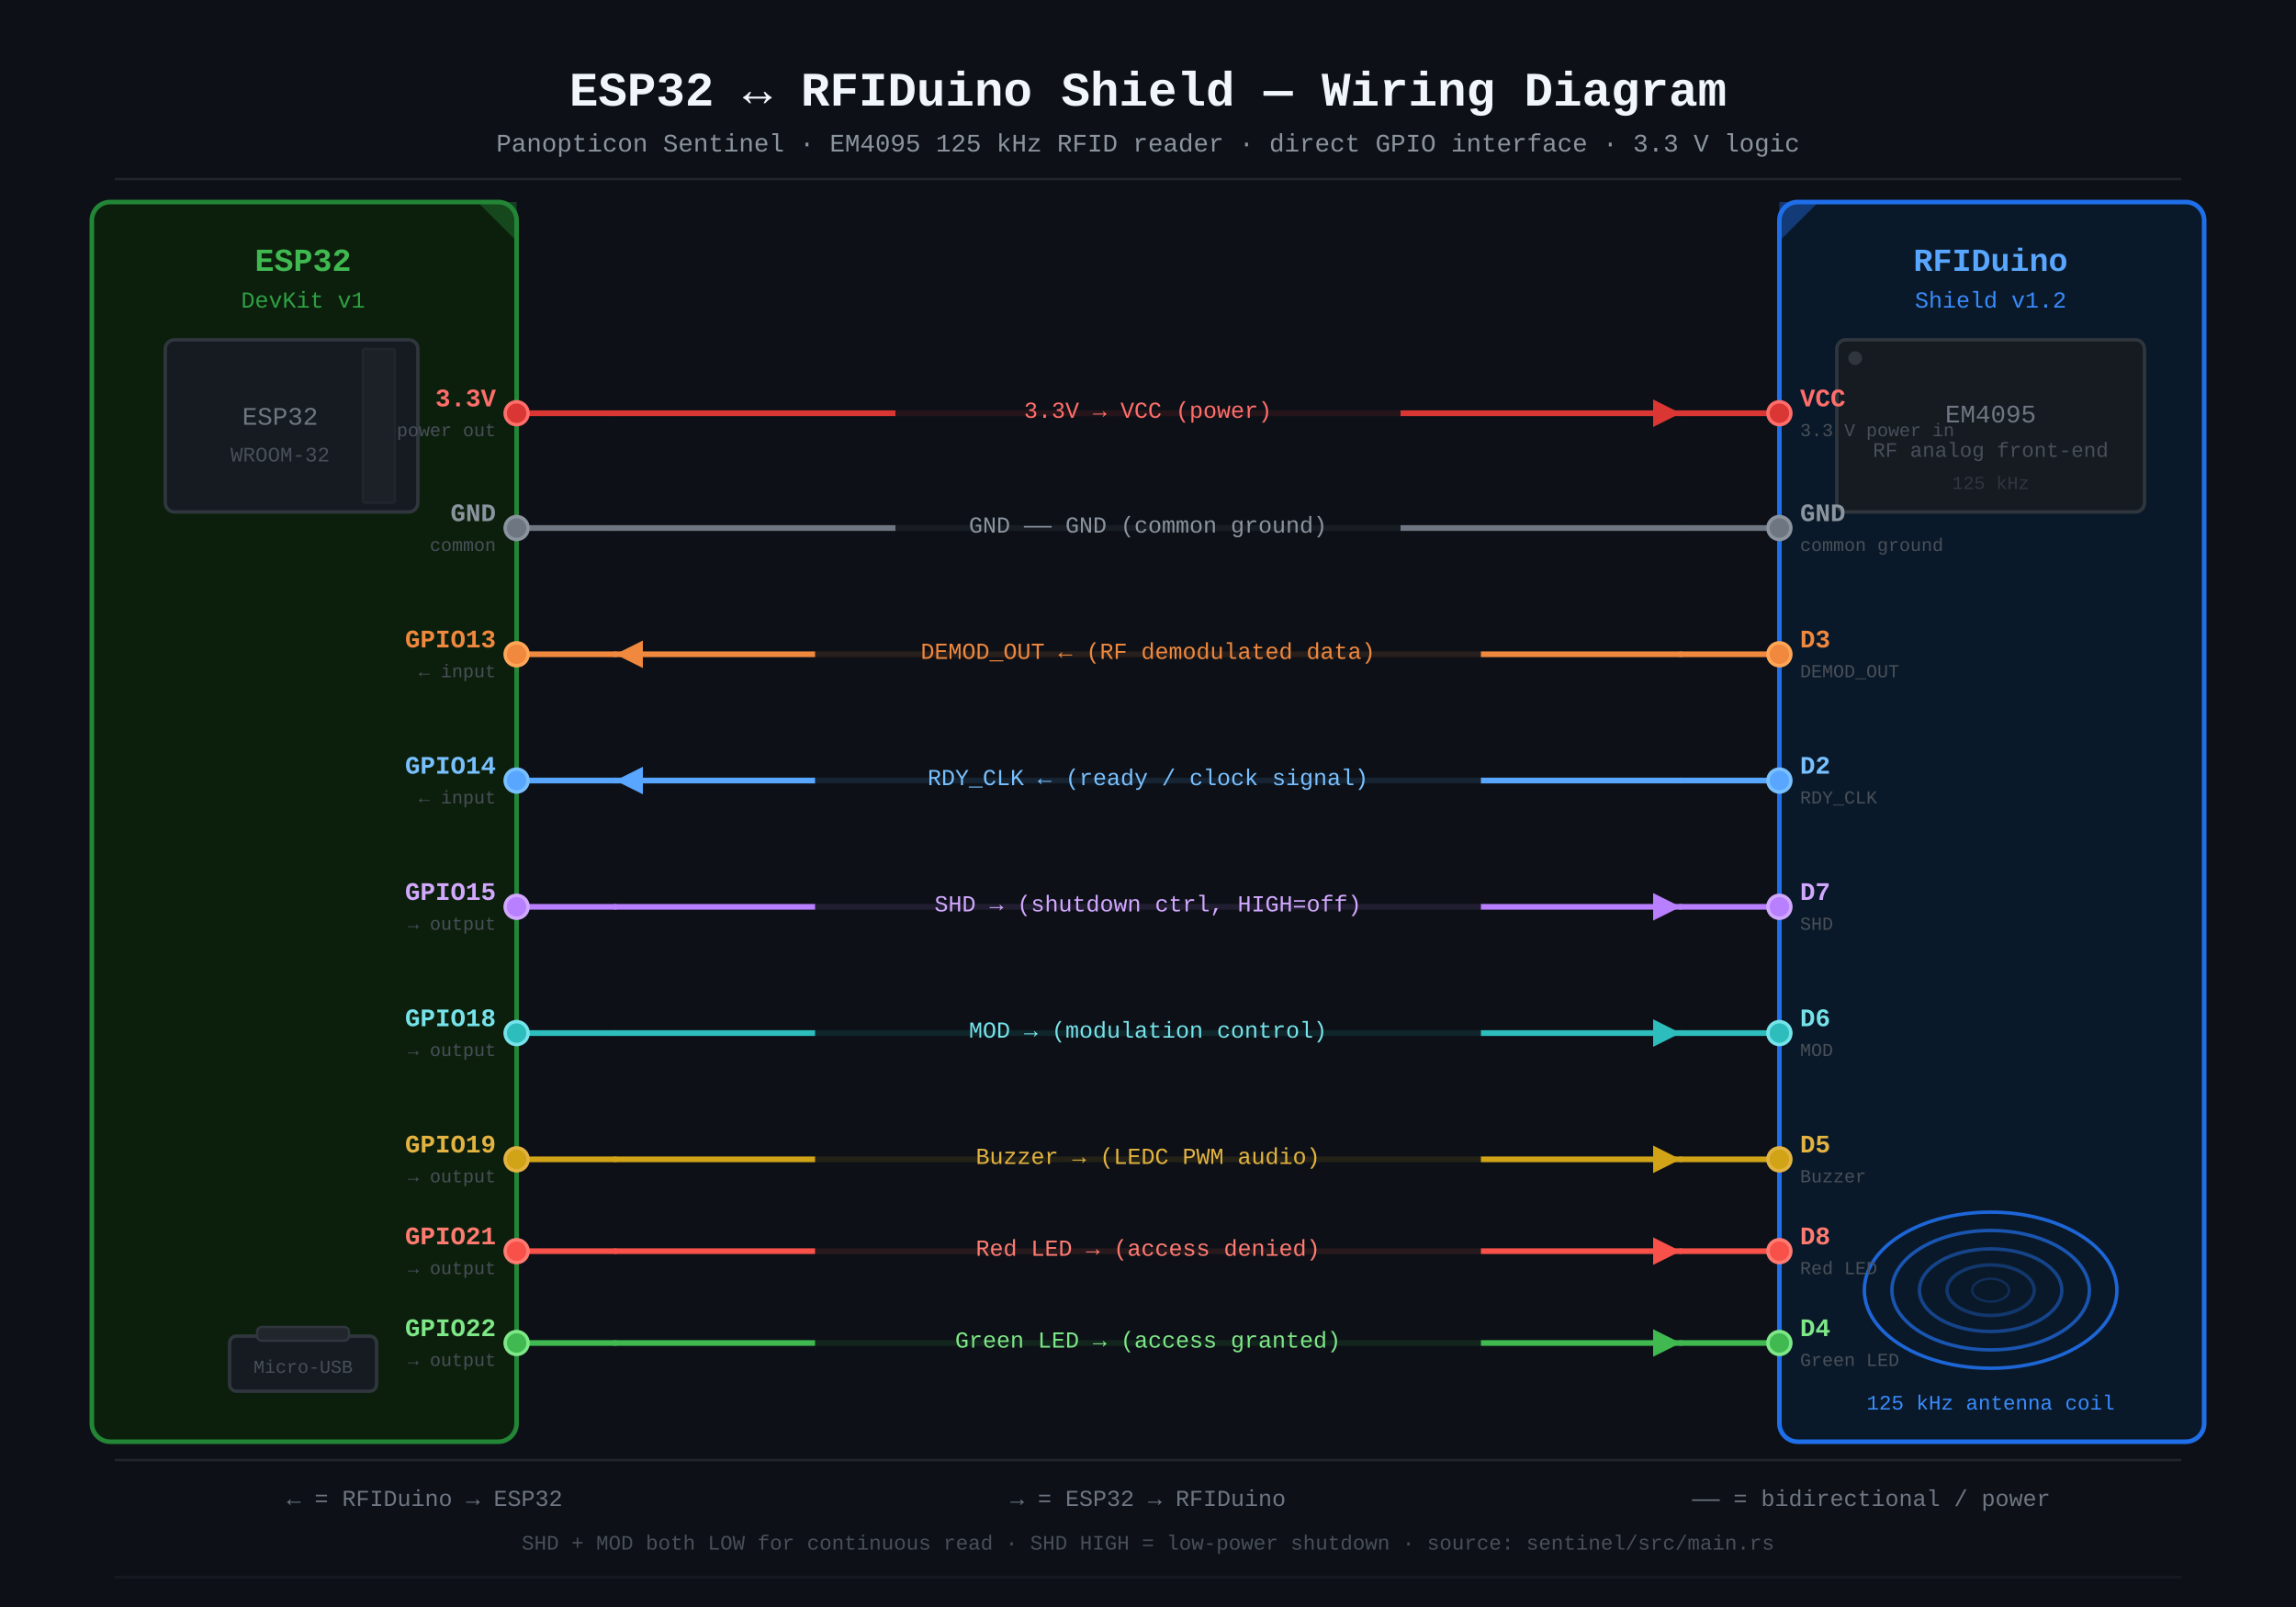
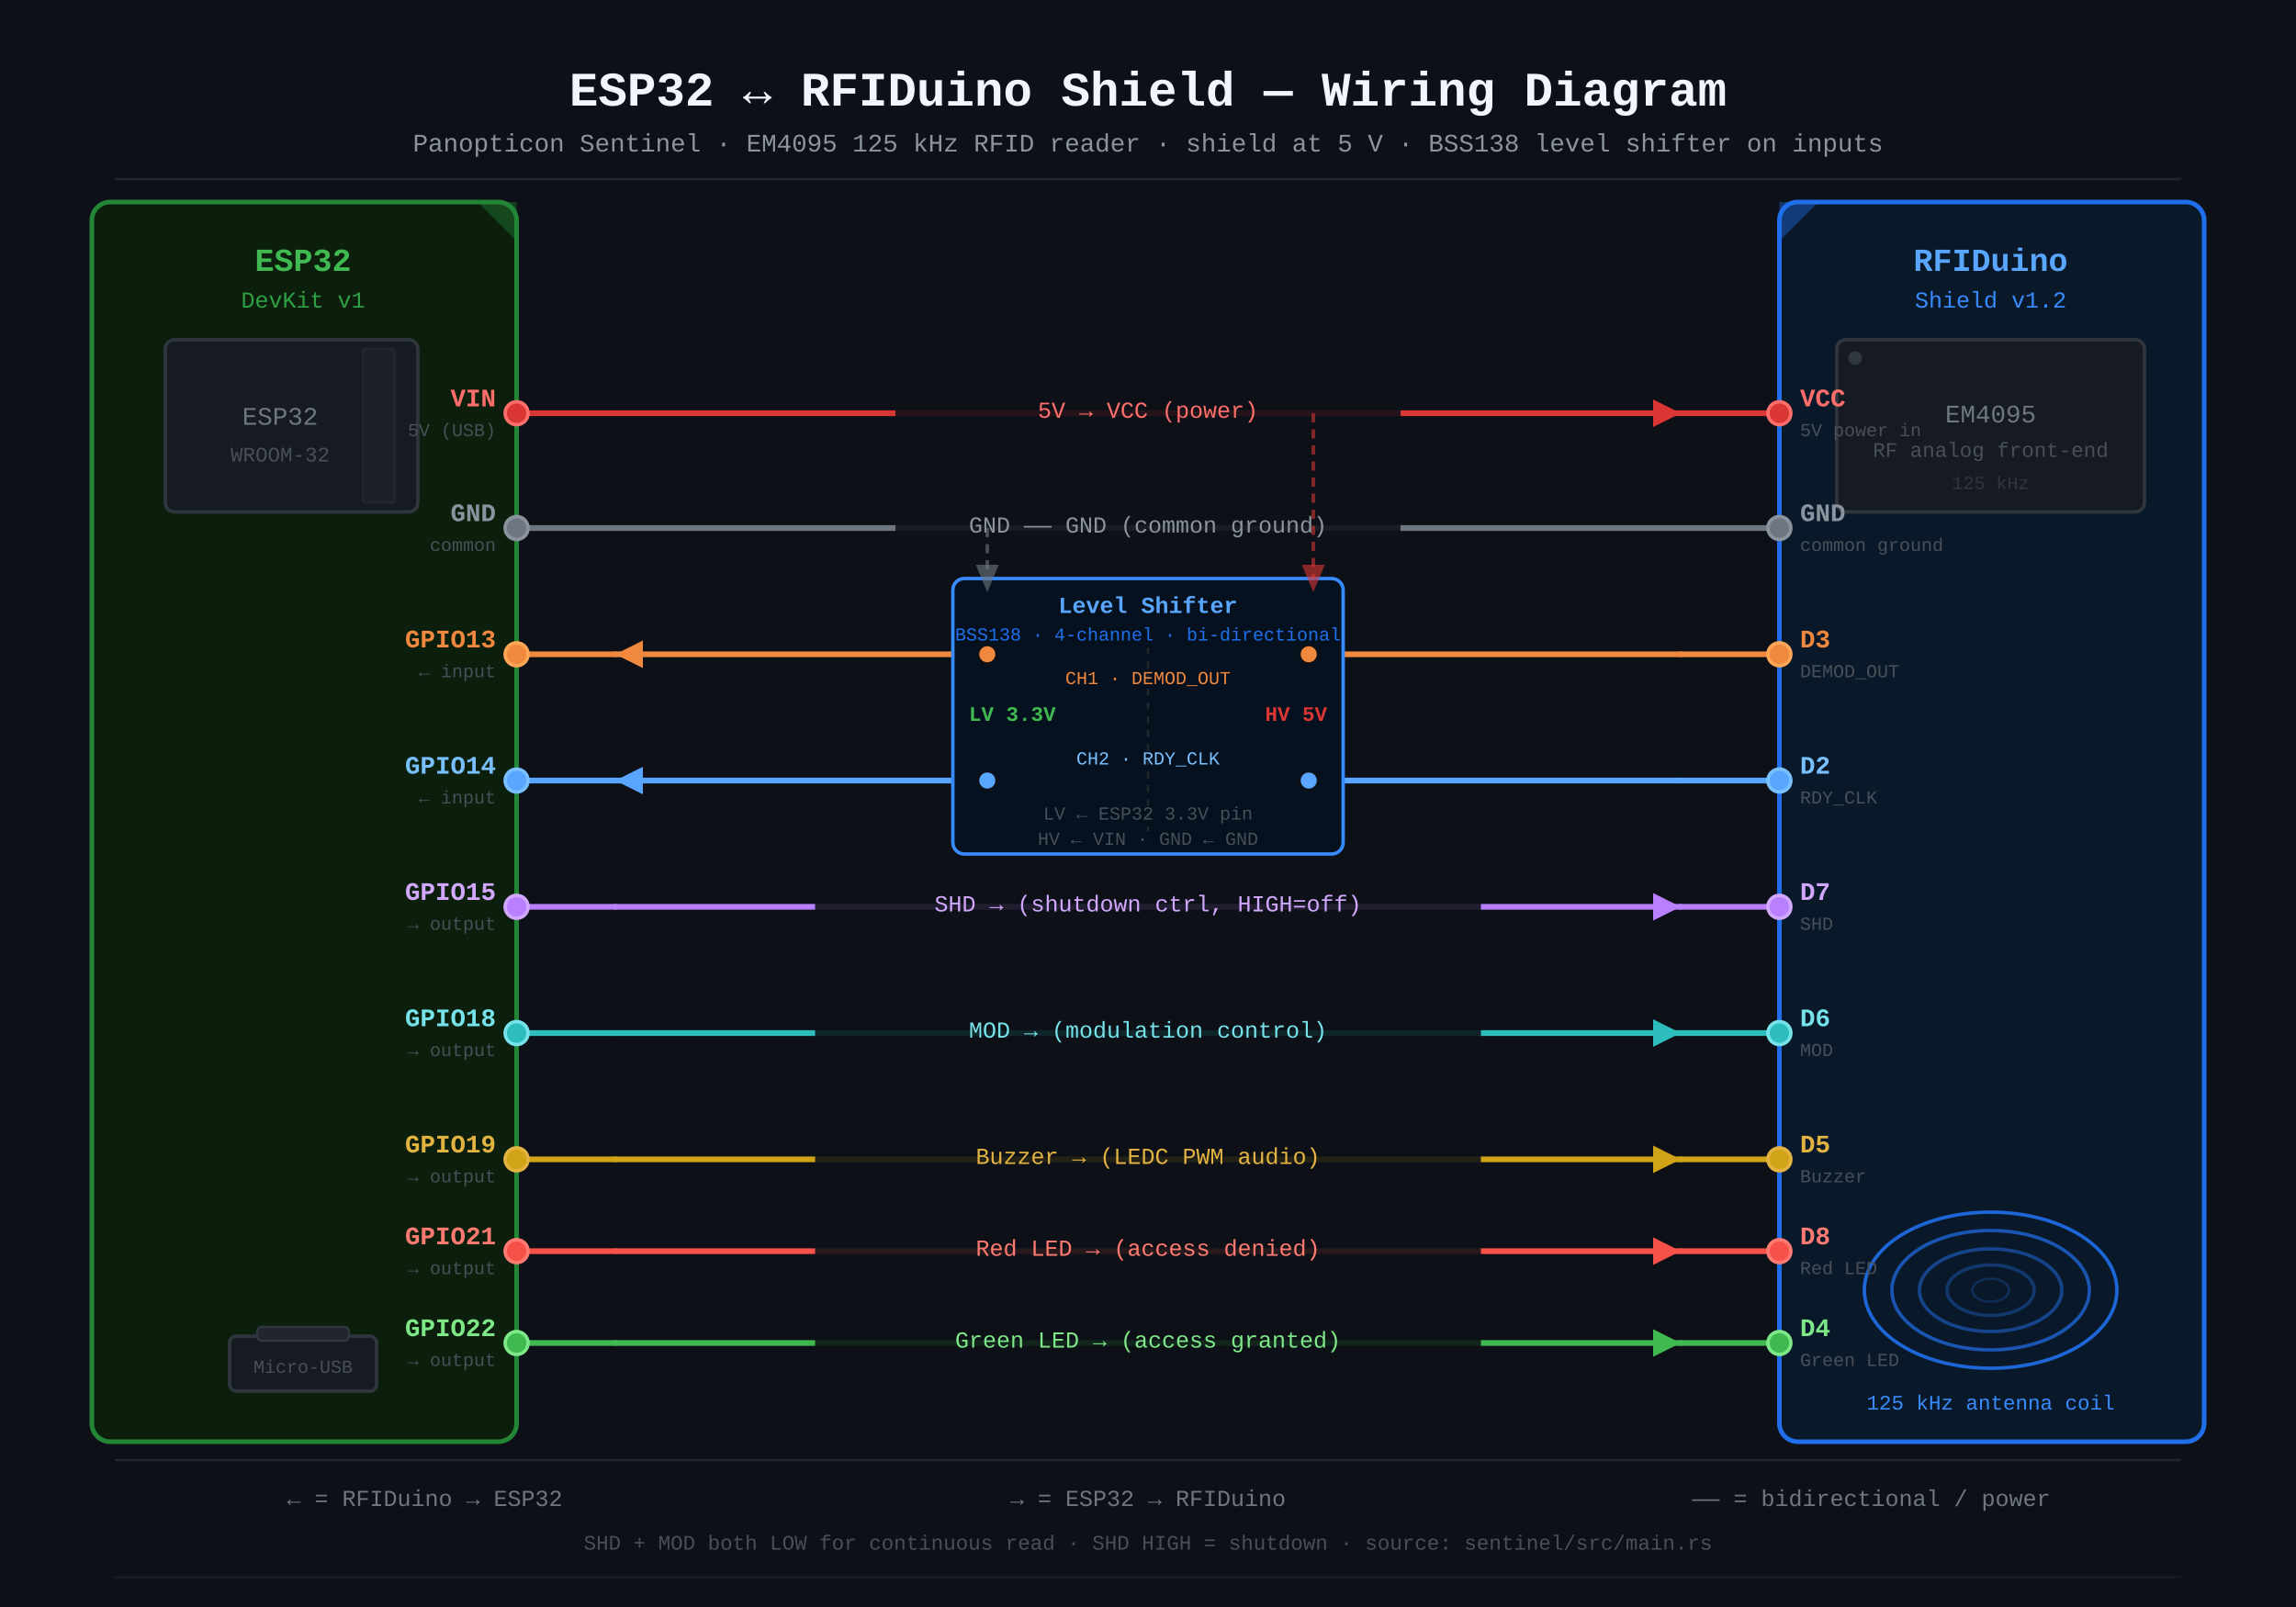
<svg xmlns="http://www.w3.org/2000/svg" width="1000" height="700" viewBox="0 0 1000 700">
  <rect width="1000" height="700" fill="#0d1117" />
  <text x="500" y="46" text-anchor="middle" font-family="'Courier New', Consolas, monospace" font-size="21" font-weight="bold" fill="#f0f6fc">ESP32  ↔  RFIDuino Shield  —  Wiring Diagram</text>
-   <text x="500" y="66" text-anchor="middle" font-family="'Courier New', Consolas, monospace" font-size="11" fill="#8b949e">Panopticon Sentinel  ·  EM4095 125 kHz RFID reader  ·  direct GPIO interface  ·  3.3 V logic</text>
+   <text x="500" y="66" text-anchor="middle" font-family="'Courier New', Consolas, monospace" font-size="11" fill="#8b949e">Panopticon Sentinel  ·  EM4095 125 kHz RFID reader  ·  shield at 5 V  ·  BSS138 level shifter on inputs</text>
  <line x1="50" y1="78" x2="950" y2="78" stroke="#21262d" stroke-width="1" />
  <rect x="40" y="88" width="185" height="540" fill="#0c1f0c" stroke="#238636" stroke-width="2" rx="8" />
  <polygon points="208,88 225,88 225,105" fill="#238636" opacity="0.4" />
  <text x="132" y="118" text-anchor="middle" font-family="'Courier New', monospace" font-size="14" font-weight="bold" fill="#3fb950">ESP32</text>
  <text x="132" y="134" text-anchor="middle" font-family="'Courier New', monospace" font-size="10" fill="#2ea043">DevKit v1</text>
  <rect x="72" y="148" width="110" height="75" rx="4" fill="#161b22" stroke="#30363d" stroke-width="1.5" />
  <rect x="158" y="152" width="14" height="67" rx="1" fill="#1c2128" stroke="#21262d" stroke-width="1" />
  <text x="122" y="185" text-anchor="middle" font-family="'Courier New', monospace" font-size="11" fill="#6e7681">ESP32</text>
  <text x="122" y="201" text-anchor="middle" font-family="'Courier New', monospace" font-size="9" fill="#484f58">WROOM-32</text>
  <rect x="100" y="582" width="64" height="24" rx="3" fill="#161b22" stroke="#30363d" stroke-width="1.5" />
  <rect x="112" y="578" width="40" height="6" rx="2" fill="#21262d" stroke="#30363d" stroke-width="1" />
  <text x="132" y="598" text-anchor="middle" font-family="'Courier New', monospace" font-size="8" fill="#484f58">Micro-USB</text>
  <line x1="225" y1="180" x2="268" y2="180" stroke="#da3633" stroke-width="2.5" stroke-linecap="round" />
  <circle cx="225" cy="180" r="5" fill="#da3633" stroke="#ff6e6a" stroke-width="1.5" />
-   <text x="216" y="177" text-anchor="end" font-family="'Courier New', monospace" font-size="11" font-weight="bold" fill="#ff6e6a">3.3V</text>
-   <text x="216" y="190" text-anchor="end" font-family="'Courier New', monospace" font-size="8" fill="#484f58">power out</text>
+   <text x="216" y="177" text-anchor="end" font-family="'Courier New', monospace" font-size="11" font-weight="bold" fill="#ff6e6a">VIN</text>
+   <text x="216" y="190" text-anchor="end" font-family="'Courier New', monospace" font-size="8" fill="#484f58">5V (USB)</text>
  <line x1="225" y1="230" x2="268" y2="230" stroke="#6e7681" stroke-width="2.5" stroke-linecap="round" />
  <circle cx="225" cy="230" r="5" fill="#6e7681" stroke="#8b949e" stroke-width="1.5" />
  <text x="216" y="227" text-anchor="end" font-family="'Courier New', monospace" font-size="11" font-weight="bold" fill="#8b949e">GND</text>
  <text x="216" y="240" text-anchor="end" font-family="'Courier New', monospace" font-size="8" fill="#484f58">common</text>
  <line x1="225" y1="285" x2="268" y2="285" stroke="#f0883e" stroke-width="2.5" stroke-linecap="round" />
  <circle cx="225" cy="285" r="5" fill="#f0883e" stroke="#ffa657" stroke-width="1.5" />
  <text x="216" y="282" text-anchor="end" font-family="'Courier New', monospace" font-size="11" font-weight="bold" fill="#f0883e">GPIO13</text>
  <text x="216" y="295" text-anchor="end" font-family="'Courier New', monospace" font-size="8" fill="#484f58">← input</text>
  <line x1="225" y1="340" x2="268" y2="340" stroke="#58a6ff" stroke-width="2.5" stroke-linecap="round" />
  <circle cx="225" cy="340" r="5" fill="#58a6ff" stroke="#79c0ff" stroke-width="1.5" />
  <text x="216" y="337" text-anchor="end" font-family="'Courier New', monospace" font-size="11" font-weight="bold" fill="#79c0ff">GPIO14</text>
  <text x="216" y="350" text-anchor="end" font-family="'Courier New', monospace" font-size="8" fill="#484f58">← input</text>
  <line x1="225" y1="395" x2="268" y2="395" stroke="#b87fff" stroke-width="2.5" stroke-linecap="round" />
  <circle cx="225" cy="395" r="5" fill="#b87fff" stroke="#d2a8ff" stroke-width="1.5" />
  <text x="216" y="392" text-anchor="end" font-family="'Courier New', monospace" font-size="11" font-weight="bold" fill="#d2a8ff">GPIO15</text>
  <text x="216" y="405" text-anchor="end" font-family="'Courier New', monospace" font-size="8" fill="#484f58">→ output</text>
  <line x1="225" y1="450" x2="268" y2="450" stroke="#2dbdbd" stroke-width="2.5" stroke-linecap="round" />
  <circle cx="225" cy="450" r="5" fill="#2dbdbd" stroke="#76e3ea" stroke-width="1.5" />
  <text x="216" y="447" text-anchor="end" font-family="'Courier New', monospace" font-size="11" font-weight="bold" fill="#76e3ea">GPIO18</text>
  <text x="216" y="460" text-anchor="end" font-family="'Courier New', monospace" font-size="8" fill="#484f58">→ output</text>
  <line x1="225" y1="505" x2="268" y2="505" stroke="#d1a317" stroke-width="2.5" stroke-linecap="round" />
  <circle cx="225" cy="505" r="5" fill="#d1a317" stroke="#e3b341" stroke-width="1.5" />
  <text x="216" y="502" text-anchor="end" font-family="'Courier New', monospace" font-size="11" font-weight="bold" fill="#e3b341">GPIO19</text>
  <text x="216" y="515" text-anchor="end" font-family="'Courier New', monospace" font-size="8" fill="#484f58">→ output</text>
  <line x1="225" y1="545" x2="268" y2="545" stroke="#f85149" stroke-width="2.5" stroke-linecap="round" />
  <circle cx="225" cy="545" r="5" fill="#f85149" stroke="#ff7b72" stroke-width="1.5" />
  <text x="216" y="542" text-anchor="end" font-family="'Courier New', monospace" font-size="11" font-weight="bold" fill="#ff7b72">GPIO21</text>
  <text x="216" y="555" text-anchor="end" font-family="'Courier New', monospace" font-size="8" fill="#484f58">→ output</text>
  <line x1="225" y1="585" x2="268" y2="585" stroke="#3fb950" stroke-width="2.5" stroke-linecap="round" />
  <circle cx="225" cy="585" r="5" fill="#3fb950" stroke="#7ee787" stroke-width="1.5" />
  <text x="216" y="582" text-anchor="end" font-family="'Courier New', monospace" font-size="11" font-weight="bold" fill="#7ee787">GPIO22</text>
  <text x="216" y="595" text-anchor="end" font-family="'Courier New', monospace" font-size="8" fill="#484f58">→ output</text>
  <rect x="775" y="88" width="185" height="540" fill="#0a1929" stroke="#1f6feb" stroke-width="2" rx="8" />
  <polygon points="775,88 792,88 775,105" fill="#1f6feb" opacity="0.4" />
  <text x="867" y="118" text-anchor="middle" font-family="'Courier New', monospace" font-size="14" font-weight="bold" fill="#58a6ff">RFIDuino</text>
  <text x="867" y="134" text-anchor="middle" font-family="'Courier New', monospace" font-size="10" fill="#388bfd">Shield v1.2</text>
  <rect x="800" y="148" width="134" height="75" rx="4" fill="#161b22" stroke="#30363d" stroke-width="1.5" />
  <circle cx="808" cy="156" r="3" fill="#30363d" />
  <text x="867" y="184" text-anchor="middle" font-family="'Courier New', monospace" font-size="11" fill="#6e7681">EM4095</text>
  <text x="867" y="199" text-anchor="middle" font-family="'Courier New', monospace" font-size="9" fill="#484f58">RF analog front-end</text>
  <text x="867" y="213" text-anchor="middle" font-family="'Courier New', monospace" font-size="8" fill="#30363d">125 kHz</text>
  <g transform="translate(867,562)">
    <ellipse rx="55" ry="34" fill="none" stroke="#1f6feb" stroke-width="1.5" opacity="0.9" />
    <ellipse rx="43" ry="26" fill="none" stroke="#1f6feb" stroke-width="1.5" opacity="0.7" />
    <ellipse rx="31" ry="18" fill="none" stroke="#1f6feb" stroke-width="1.5" opacity="0.5" />
    <ellipse rx="19" ry="11" fill="none" stroke="#1f6feb" stroke-width="1.5" opacity="0.35" />
    <ellipse rx="8" ry="5" fill="none" stroke="#1f6feb" stroke-width="1" opacity="0.25" />
    <text x="0" y="52" text-anchor="middle" font-family="'Courier New', monospace" font-size="9" fill="#388bfd">125 kHz antenna coil</text>
  </g>
  <line x1="732" y1="180" x2="775" y2="180" stroke="#da3633" stroke-width="2.5" stroke-linecap="round" />
  <circle cx="775" cy="180" r="5" fill="#da3633" stroke="#ff6e6a" stroke-width="1.5" />
  <text x="784" y="177" text-anchor="start" font-family="'Courier New', monospace" font-size="11" font-weight="bold" fill="#ff6e6a">VCC</text>
-   <text x="784" y="190" text-anchor="start" font-family="'Courier New', monospace" font-size="8" fill="#484f58">3.3 V power in</text>
+   <text x="784" y="190" text-anchor="start" font-family="'Courier New', monospace" font-size="8" fill="#484f58">5V power in</text>
  <line x1="732" y1="230" x2="775" y2="230" stroke="#6e7681" stroke-width="2.5" stroke-linecap="round" />
  <circle cx="775" cy="230" r="5" fill="#6e7681" stroke="#8b949e" stroke-width="1.5" />
  <text x="784" y="227" text-anchor="start" font-family="'Courier New', monospace" font-size="11" font-weight="bold" fill="#8b949e">GND</text>
  <text x="784" y="240" text-anchor="start" font-family="'Courier New', monospace" font-size="8" fill="#484f58">common ground</text>
  <line x1="732" y1="285" x2="775" y2="285" stroke="#f0883e" stroke-width="2.5" stroke-linecap="round" />
  <circle cx="775" cy="285" r="5" fill="#f0883e" stroke="#ffa657" stroke-width="1.5" />
  <text x="784" y="282" text-anchor="start" font-family="'Courier New', monospace" font-size="11" font-weight="bold" fill="#f0883e">D3</text>
  <text x="784" y="295" text-anchor="start" font-family="'Courier New', monospace" font-size="8" fill="#484f58">DEMOD_OUT</text>
  <line x1="732" y1="340" x2="775" y2="340" stroke="#58a6ff" stroke-width="2.5" stroke-linecap="round" />
  <circle cx="775" cy="340" r="5" fill="#58a6ff" stroke="#79c0ff" stroke-width="1.5" />
  <text x="784" y="337" text-anchor="start" font-family="'Courier New', monospace" font-size="11" font-weight="bold" fill="#79c0ff">D2</text>
  <text x="784" y="350" text-anchor="start" font-family="'Courier New', monospace" font-size="8" fill="#484f58">RDY_CLK</text>
  <line x1="732" y1="395" x2="775" y2="395" stroke="#b87fff" stroke-width="2.5" stroke-linecap="round" />
  <circle cx="775" cy="395" r="5" fill="#b87fff" stroke="#d2a8ff" stroke-width="1.5" />
  <text x="784" y="392" text-anchor="start" font-family="'Courier New', monospace" font-size="11" font-weight="bold" fill="#d2a8ff">D7</text>
  <text x="784" y="405" text-anchor="start" font-family="'Courier New', monospace" font-size="8" fill="#484f58">SHD</text>
  <line x1="732" y1="450" x2="775" y2="450" stroke="#2dbdbd" stroke-width="2.5" stroke-linecap="round" />
  <circle cx="775" cy="450" r="5" fill="#2dbdbd" stroke="#76e3ea" stroke-width="1.5" />
  <text x="784" y="447" text-anchor="start" font-family="'Courier New', monospace" font-size="11" font-weight="bold" fill="#76e3ea">D6</text>
  <text x="784" y="460" text-anchor="start" font-family="'Courier New', monospace" font-size="8" fill="#484f58">MOD</text>
  <line x1="732" y1="505" x2="775" y2="505" stroke="#d1a317" stroke-width="2.5" stroke-linecap="round" />
  <circle cx="775" cy="505" r="5" fill="#d1a317" stroke="#e3b341" stroke-width="1.5" />
  <text x="784" y="502" text-anchor="start" font-family="'Courier New', monospace" font-size="11" font-weight="bold" fill="#e3b341">D5</text>
  <text x="784" y="515" text-anchor="start" font-family="'Courier New', monospace" font-size="8" fill="#484f58">Buzzer</text>
  <line x1="732" y1="545" x2="775" y2="545" stroke="#f85149" stroke-width="2.5" stroke-linecap="round" />
  <circle cx="775" cy="545" r="5" fill="#f85149" stroke="#ff7b72" stroke-width="1.5" />
  <text x="784" y="542" text-anchor="start" font-family="'Courier New', monospace" font-size="11" font-weight="bold" fill="#ff7b72">D8</text>
  <text x="784" y="555" text-anchor="start" font-family="'Courier New', monospace" font-size="8" fill="#484f58">Red LED</text>
  <line x1="732" y1="585" x2="775" y2="585" stroke="#3fb950" stroke-width="2.5" stroke-linecap="round" />
  <circle cx="775" cy="585" r="5" fill="#3fb950" stroke="#7ee787" stroke-width="1.5" />
  <text x="784" y="582" text-anchor="start" font-family="'Courier New', monospace" font-size="11" font-weight="bold" fill="#7ee787">D4</text>
  <text x="784" y="595" text-anchor="start" font-family="'Courier New', monospace" font-size="8" fill="#484f58">Green LED</text>
  <line x1="268" y1="180" x2="732" y2="180" stroke="#da3633" stroke-width="2.5" stroke-linecap="round" />
  <polygon points="720,174 732,180 720,186" fill="#da3633" />
  <rect x="390" y="170" width="220" height="18" rx="3" fill="#0d1117" opacity="0.88" />
-   <text x="500" y="182" text-anchor="middle" font-family="'Courier New', monospace" font-size="10" fill="#ff6e6a">3.3V  →  VCC   (power)</text>
+   <text x="500" y="182" text-anchor="middle" font-family="'Courier New', monospace" font-size="10" fill="#ff6e6a">5V  →  VCC   (power)</text>
  <line x1="268" y1="230" x2="732" y2="230" stroke="#6e7681" stroke-width="2.5" stroke-linecap="round" />
  <rect x="390" y="220" width="220" height="18" rx="3" fill="#0d1117" opacity="0.88" />
  <text x="500" y="232" text-anchor="middle" font-family="'Courier New', monospace" font-size="10" fill="#8b949e">GND  ——  GND   (common ground)</text>
-   <line x1="268" y1="285" x2="732" y2="285" stroke="#f0883e" stroke-width="2.5" stroke-linecap="round" />
-   <polygon points="280,279 268,285 280,291" fill="#f0883e" />
-   <rect x="355" y="275" width="290" height="18" rx="3" fill="#0d1117" opacity="0.88" />
-   <text x="500" y="287" text-anchor="middle" font-family="'Courier New', monospace" font-size="10" fill="#f0883e">DEMOD_OUT  ←   (RF demodulated data)</text>
-   <line x1="268" y1="340" x2="732" y2="340" stroke="#58a6ff" stroke-width="2.5" stroke-linecap="round" />
-   <polygon points="280,334 268,340 280,346" fill="#58a6ff" />
-   <rect x="355" y="330" width="290" height="18" rx="3" fill="#0d1117" opacity="0.88" />
-   <text x="500" y="342" text-anchor="middle" font-family="'Courier New', monospace" font-size="10" fill="#79c0ff">RDY_CLK  ←   (ready / clock signal)</text>
  <line x1="268" y1="395" x2="732" y2="395" stroke="#b87fff" stroke-width="2.5" stroke-linecap="round" />
  <polygon points="720,389 732,395 720,401" fill="#b87fff" />
  <rect x="355" y="385" width="290" height="18" rx="3" fill="#0d1117" opacity="0.88" />
  <text x="500" y="397" text-anchor="middle" font-family="'Courier New', monospace" font-size="10" fill="#d2a8ff">SHD  →   (shutdown ctrl, HIGH=off)</text>
  <line x1="268" y1="450" x2="732" y2="450" stroke="#2dbdbd" stroke-width="2.5" stroke-linecap="round" />
  <polygon points="720,444 732,450 720,456" fill="#2dbdbd" />
  <rect x="355" y="440" width="290" height="18" rx="3" fill="#0d1117" opacity="0.88" />
  <text x="500" y="452" text-anchor="middle" font-family="'Courier New', monospace" font-size="10" fill="#76e3ea">MOD  →   (modulation control)</text>
  <line x1="268" y1="505" x2="732" y2="505" stroke="#d1a317" stroke-width="2.5" stroke-linecap="round" />
  <polygon points="720,499 732,505 720,511" fill="#d1a317" />
  <rect x="355" y="495" width="290" height="18" rx="3" fill="#0d1117" opacity="0.88" />
  <text x="500" y="507" text-anchor="middle" font-family="'Courier New', monospace" font-size="10" fill="#e3b341">Buzzer  →   (LEDC PWM audio)</text>
  <line x1="268" y1="545" x2="732" y2="545" stroke="#f85149" stroke-width="2.5" stroke-linecap="round" />
  <polygon points="720,539 732,545 720,551" fill="#f85149" />
  <rect x="355" y="535" width="290" height="18" rx="3" fill="#0d1117" opacity="0.88" />
  <text x="500" y="547" text-anchor="middle" font-family="'Courier New', monospace" font-size="10" fill="#ff7b72">Red LED  →   (access denied)</text>
  <line x1="268" y1="585" x2="732" y2="585" stroke="#3fb950" stroke-width="2.5" stroke-linecap="round" />
  <polygon points="720,579 732,585 720,591" fill="#3fb950" />
  <rect x="355" y="575" width="290" height="18" rx="3" fill="#0d1117" opacity="0.88" />
  <text x="500" y="587" text-anchor="middle" font-family="'Courier New', monospace" font-size="10" fill="#7ee787">Green LED  →   (access granted)</text>
+   <line x1="268" y1="285" x2="415" y2="285" stroke="#f0883e" stroke-width="2.5" stroke-linecap="round" />
+   <line x1="268" y1="340" x2="415" y2="340" stroke="#58a6ff" stroke-width="2.5" stroke-linecap="round" />
+   <polygon points="280,279 268,285 280,291" fill="#f0883e" />
+   <polygon points="280,334 268,340 280,346" fill="#58a6ff" />
+   <line x1="585" y1="285" x2="732" y2="285" stroke="#f0883e" stroke-width="2.5" stroke-linecap="round" />
+   <line x1="585" y1="340" x2="732" y2="340" stroke="#58a6ff" stroke-width="2.5" stroke-linecap="round" />
+   <rect x="415" y="252" width="170" height="120" fill="#05111f" stroke="#388bfd" stroke-width="1.5" rx="5" />
+   <text x="500" y="267" text-anchor="middle" font-family="'Courier New', monospace" font-size="10" font-weight="bold" fill="#58a6ff">Level Shifter</text>
+   <text x="500" y="279" text-anchor="middle" font-family="'Courier New', monospace" font-size="8" fill="#1f6feb">BSS138  ·  4-channel  ·  bi-directional</text>
+   <text x="422" y="314" text-anchor="start" font-family="'Courier New', monospace" font-size="9" font-weight="bold" fill="#3fb950">LV  3.3V</text>
+   <text x="578" y="314" text-anchor="end" font-family="'Courier New', monospace" font-size="9" font-weight="bold" fill="#da3633">HV  5V</text>
+   <line x1="500" y1="282" x2="500" y2="362" stroke="#21262d" stroke-width="1" stroke-dasharray="3,3" />
+   <circle cx="430" cy="285" r="4" fill="#f0883e" stroke="#0d1117" stroke-width="1" />
+   <circle cx="570" cy="285" r="4" fill="#f0883e" stroke="#0d1117" stroke-width="1" />
+   <text x="500" y="298" text-anchor="middle" font-family="'Courier New', monospace" font-size="8" fill="#f0883e">CH1  ·  DEMOD_OUT</text>
+   <circle cx="430" cy="340" r="4" fill="#58a6ff" stroke="#0d1117" stroke-width="1" />
+   <circle cx="570" cy="340" r="4" fill="#58a6ff" stroke="#0d1117" stroke-width="1" />
+   <text x="500" y="333" text-anchor="middle" font-family="'Courier New', monospace" font-size="8" fill="#79c0ff">CH2  ·  RDY_CLK</text>
+   <text x="500" y="357" text-anchor="middle" font-family="'Courier New', monospace" font-size="8" fill="#484f58">LV ← ESP32 3.3V pin</text>
+   <text x="500" y="368" text-anchor="middle" font-family="'Courier New', monospace" font-size="8" fill="#484f58">HV ← VIN  ·  GND ← GND</text>
+   <line x1="572" y1="180" x2="572" y2="252" stroke="#da3633" stroke-width="1.5" stroke-dasharray="4,3" opacity="0.6" />
+   <polygon points="567,246 572,258 577,246" fill="#da3633" opacity="0.6" />
+   <line x1="430" y1="230" x2="430" y2="252" stroke="#6e7681" stroke-width="1.5" stroke-dasharray="4,3" opacity="0.6" />
+   <polygon points="425,246 430,258 435,246" fill="#6e7681" opacity="0.6" />
  <line x1="50" y1="636" x2="950" y2="636" stroke="#21262d" stroke-width="1" />
  <text x="185" y="656" text-anchor="middle" font-family="'Courier New', monospace" font-size="10" fill="#6e7681">← = RFIDuino → ESP32</text>
  <text x="500" y="656" text-anchor="middle" font-family="'Courier New', monospace" font-size="10" fill="#6e7681">→ = ESP32 → RFIDuino</text>
  <text x="815" y="656" text-anchor="middle" font-family="'Courier New', monospace" font-size="10" fill="#6e7681">—— = bidirectional / power</text>
-   <text x="500" y="675" text-anchor="middle" font-family="'Courier New', monospace" font-size="9" fill="#484f58">SHD + MOD both LOW for continuous read  ·  SHD HIGH = low-power shutdown  ·  source: sentinel/src/main.rs</text>
+   <text x="500" y="675" text-anchor="middle" font-family="'Courier New', monospace" font-size="9" fill="#484f58">SHD + MOD both LOW for continuous read  ·  SHD HIGH = shutdown  ·  source: sentinel/src/main.rs</text>
  <line x1="50" y1="687" x2="950" y2="687" stroke="#161b22" stroke-width="1" />
</svg>
